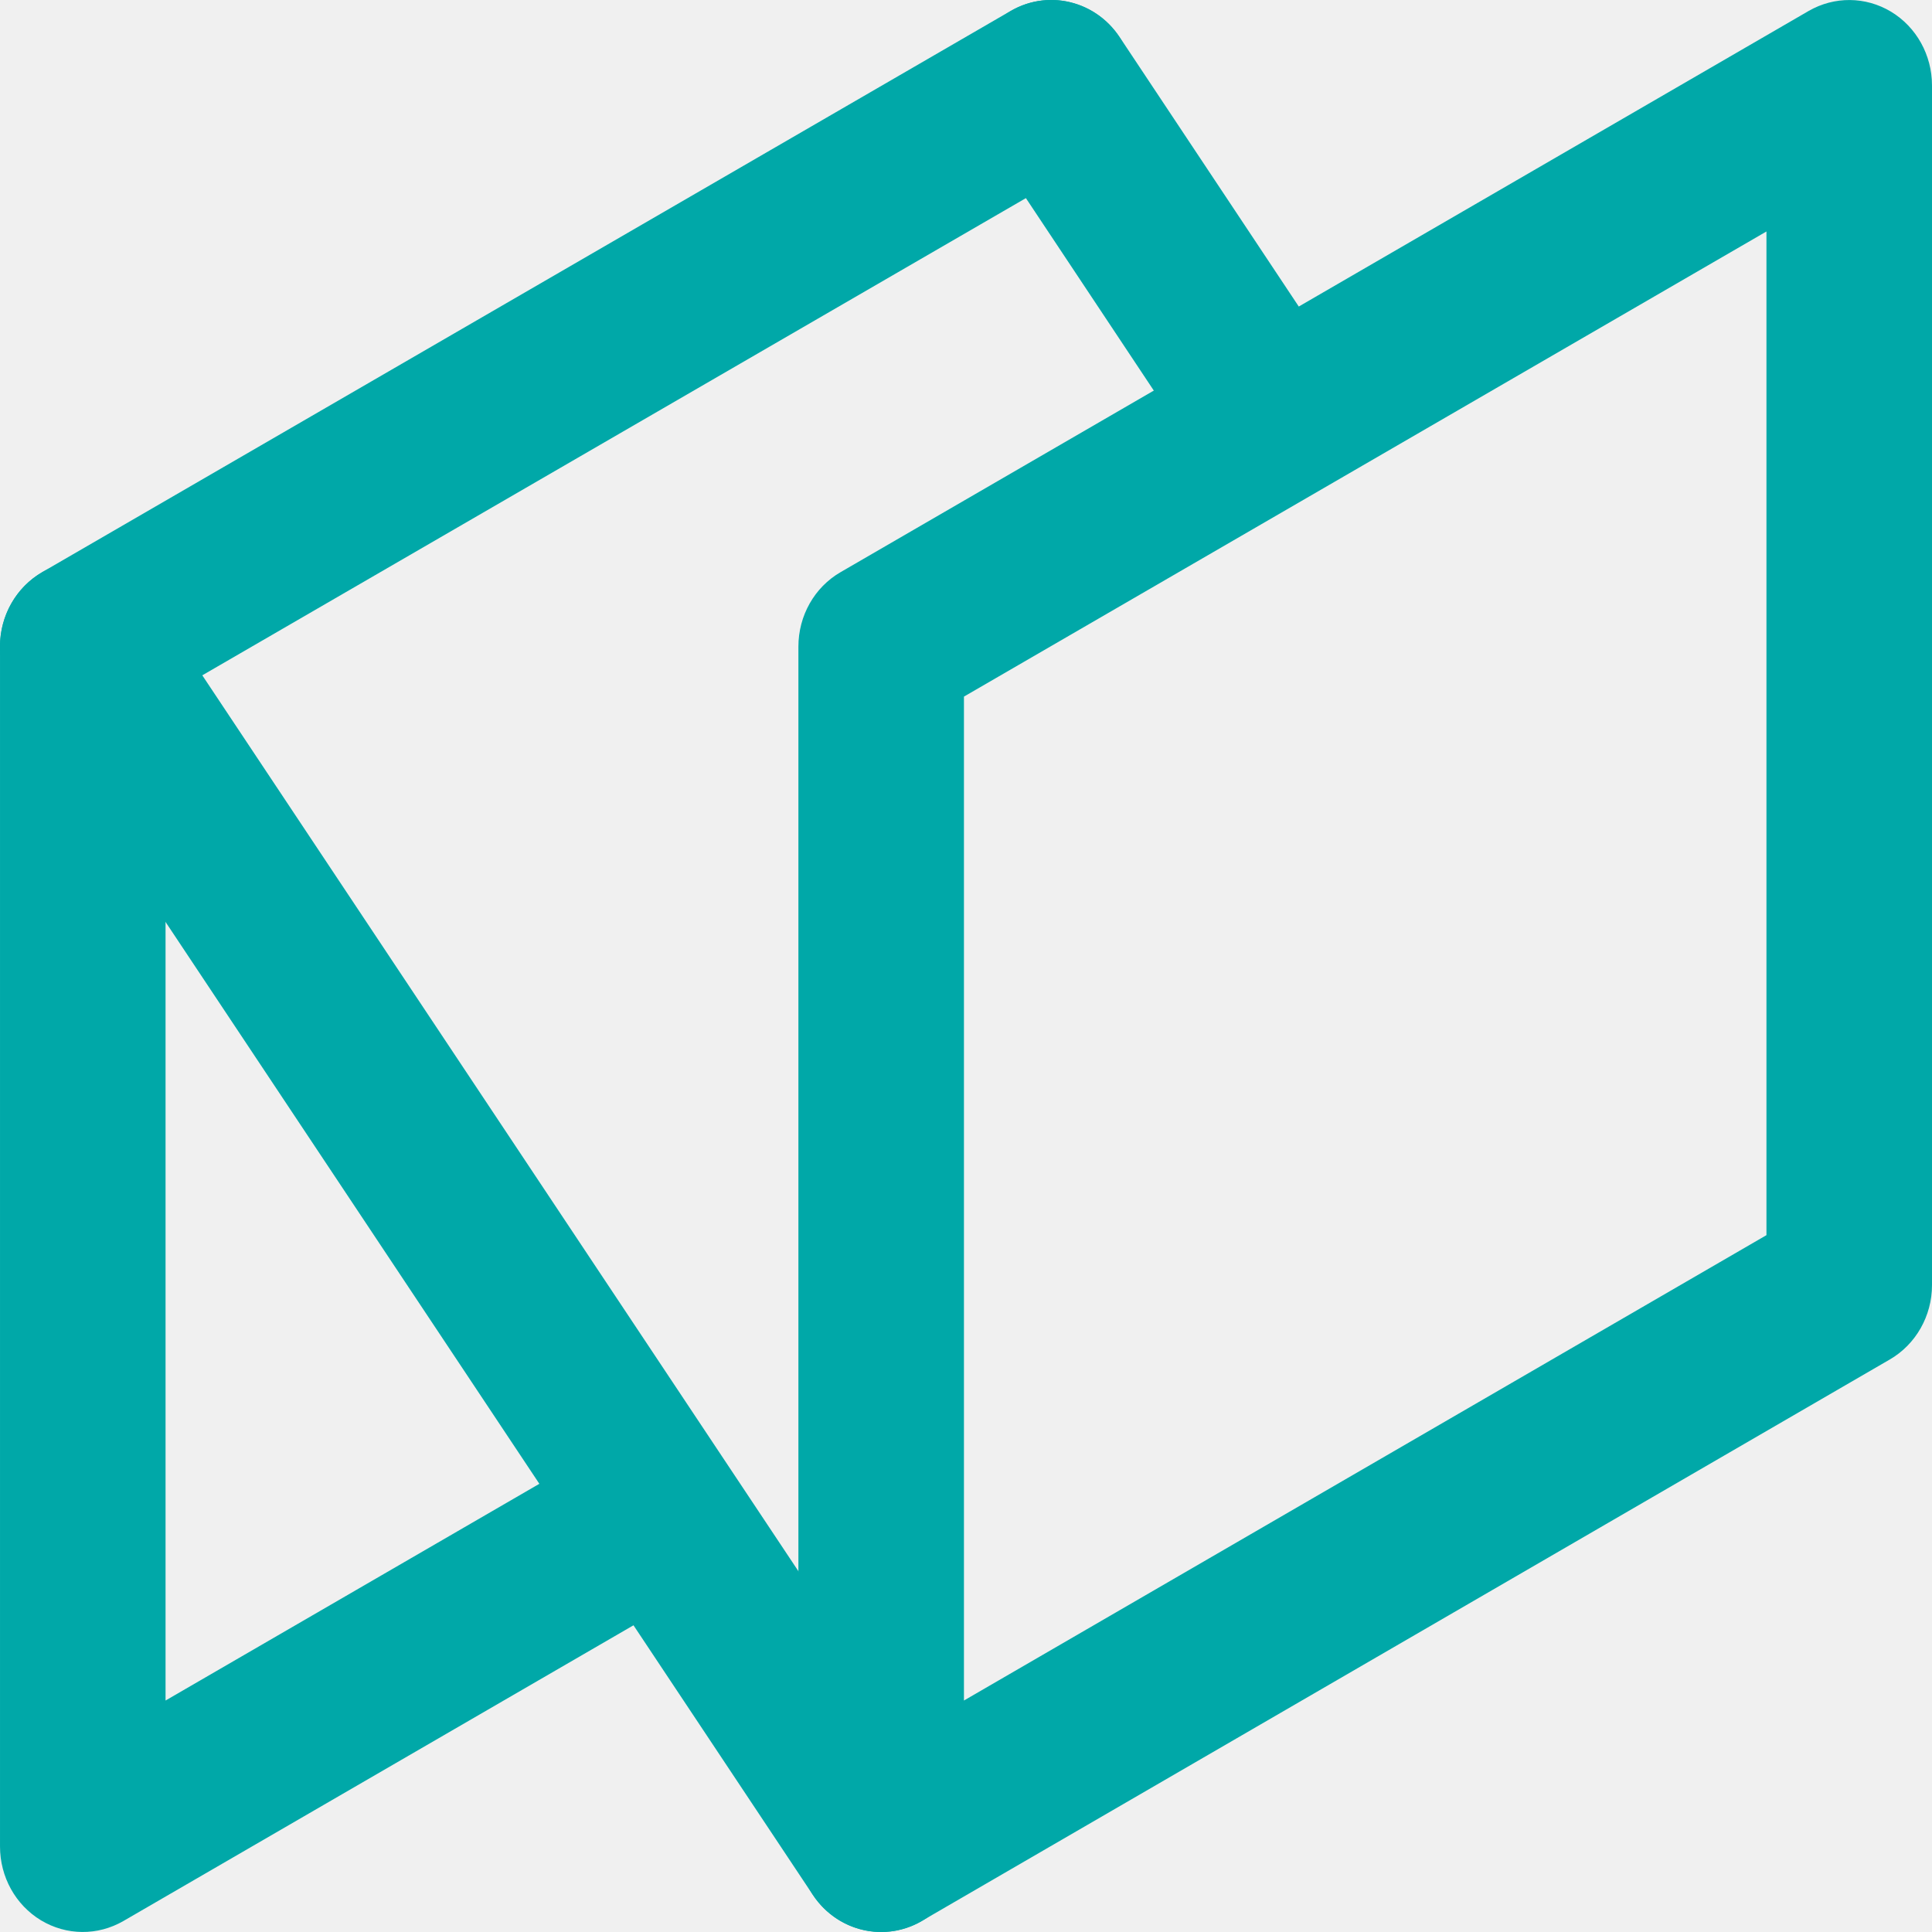
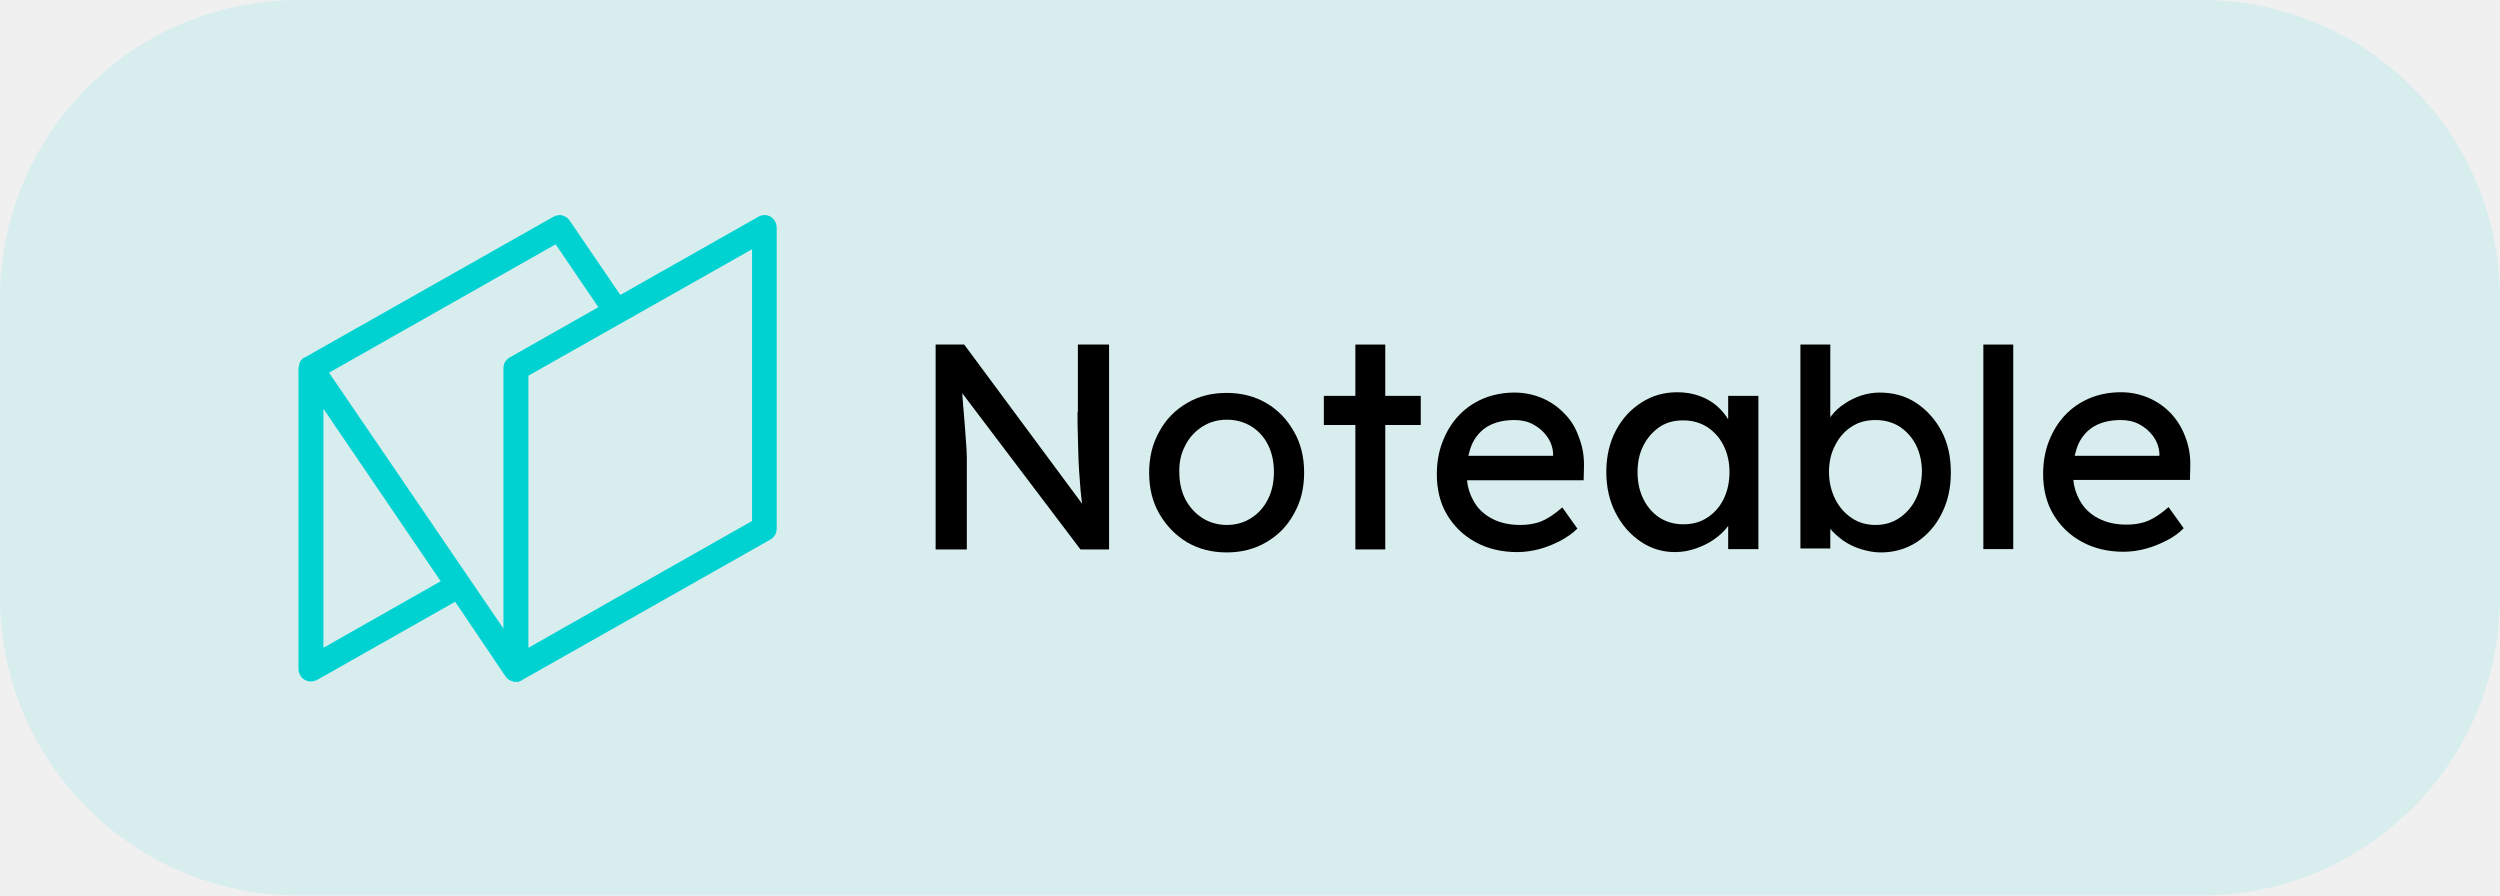
- <svg xmlns="http://www.w3.org/2000/svg" width="16" height="16" viewBox="0 0 16 16" fill="none">
-   <path fill-rule="evenodd" clip-rule="evenodd" d="M9.303 0.361C9.488 0.702 9.371 1.133 9.041 1.325L1.371 5.769V14.083L5.064 11.942C5.395 11.751 5.813 11.872 5.998 12.213C6.184 12.553 6.066 12.985 5.736 13.176L1.022 15.909C0.809 16.032 0.55 16.03 0.339 15.903C0.129 15.776 6.44151e-05 15.544 6.44151e-05 15.292V5.355C6.44151e-05 5.099 0.134 4.863 0.35 4.738L8.369 0.091C8.699 -0.101 9.117 0.02 9.303 0.361Z" fill="#00A8A8" />
-   <path fill-rule="evenodd" clip-rule="evenodd" d="M0.298 4.772C0.61 4.55 1.037 4.632 1.251 4.955L7.863 14.892C8.077 15.214 7.998 15.655 7.686 15.876C7.373 16.097 6.946 16.015 6.732 15.693L0.12 5.755C-0.094 5.433 -0.015 4.993 0.298 4.772Z" fill="#00A8A8" />
-   <path fill-rule="evenodd" clip-rule="evenodd" d="M8.32 0.124C8.632 -0.097 9.059 -0.015 9.273 0.308L11.072 3.014C11.286 3.337 11.206 3.777 10.894 3.998C10.582 4.219 10.155 4.137 9.941 3.815L8.142 1.108C7.928 0.786 8.007 0.345 8.32 0.124Z" fill="#00A8A8" />
-   <path fill-rule="evenodd" clip-rule="evenodd" d="M15.661 0.097C15.871 0.224 16 0.456 16 0.708V10.643C16 10.898 15.866 11.134 15.65 11.259L7.633 15.909C7.421 16.032 7.161 16.03 6.951 15.903C6.741 15.776 6.612 15.544 6.612 15.292V5.355C6.612 5.099 6.745 4.863 6.962 4.738L14.978 0.091C15.191 -0.032 15.45 -0.03 15.661 0.097ZM7.983 5.769V14.083L14.629 10.229V1.917L7.983 5.769Z" fill="#00A8A8" />
+ <svg xmlns="http://www.w3.org/2000/svg" width="67" height="24" viewBox="0 0 67 24" fill="none">
+   <rect x="-0.001" width="67" height="24" rx="8" fill="#00D2D2" fill-opacity="0.1" />
+   <g clip-path="url(#clip0_1_112)">
+     <path d="M33.939 10.804C33.622 10.618 33.27 10.53 32.874 10.53C32.478 10.53 32.117 10.618 31.809 10.804C31.492 10.991 31.245 11.239 31.069 11.567C30.885 11.887 30.797 12.259 30.797 12.667C30.797 13.084 30.885 13.448 31.069 13.767C31.254 14.086 31.501 14.344 31.809 14.53C32.126 14.716 32.478 14.805 32.874 14.805C33.27 14.805 33.622 14.716 33.939 14.53C34.256 14.344 34.502 14.095 34.678 13.767C34.863 13.448 34.951 13.075 34.951 12.667C34.951 12.25 34.863 11.887 34.678 11.567C34.493 11.239 34.247 10.982 33.939 10.804ZM33.983 13.377C33.877 13.59 33.728 13.758 33.534 13.882C33.34 14.007 33.12 14.069 32.883 14.069C32.645 14.069 32.416 14.007 32.222 13.882C32.029 13.758 31.879 13.59 31.765 13.377C31.659 13.164 31.606 12.925 31.606 12.658C31.598 12.392 31.65 12.153 31.765 11.94C31.87 11.727 32.029 11.558 32.222 11.434C32.416 11.31 32.636 11.248 32.883 11.248C33.129 11.248 33.34 11.31 33.534 11.425C33.728 11.55 33.877 11.709 33.983 11.922C34.089 12.135 34.141 12.374 34.141 12.649C34.141 12.925 34.089 13.164 33.983 13.377Z" fill="black" />
+     <path d="M28.878 11.035C28.878 11.266 28.878 11.487 28.887 11.7C28.895 11.913 28.895 12.117 28.904 12.312C28.913 12.508 28.922 12.694 28.939 12.871C28.948 13.049 28.966 13.208 28.983 13.368C28.992 13.412 28.992 13.457 29.001 13.501L25.841 9.234H25.075V14.725H25.911V12.445C25.911 12.401 25.911 12.348 25.911 12.277C25.911 12.215 25.903 12.135 25.903 12.037C25.894 11.94 25.885 11.816 25.876 11.665C25.867 11.514 25.85 11.319 25.832 11.097C25.815 10.938 25.806 10.751 25.788 10.538L28.957 14.725H29.723V9.234H28.887V11.035H28.878Z" fill="black" />
+     <path d="M37.125 9.234H36.324V10.609H35.479V11.39H36.324V14.725H37.125V11.39H38.076V10.609H37.125V9.234Z" fill="black" />
+     <path d="M58.699 12.508C58.708 12.224 58.664 11.958 58.567 11.709C58.479 11.47 58.347 11.257 58.18 11.079C58.013 10.902 57.81 10.76 57.581 10.662C57.353 10.565 57.106 10.512 56.842 10.512C56.543 10.512 56.261 10.565 56.006 10.671C55.751 10.778 55.531 10.929 55.346 11.124C55.161 11.319 55.02 11.55 54.914 11.816C54.809 12.082 54.756 12.374 54.756 12.703C54.756 13.111 54.844 13.474 55.029 13.785C55.214 14.095 55.469 14.344 55.795 14.521C56.12 14.698 56.49 14.787 56.913 14.787C57.106 14.787 57.3 14.761 57.502 14.707C57.705 14.654 57.89 14.574 58.066 14.486C58.242 14.397 58.4 14.282 58.523 14.157L58.118 13.59C57.916 13.767 57.731 13.891 57.555 13.962C57.379 14.033 57.194 14.06 56.992 14.06C56.71 14.06 56.455 14.007 56.235 13.891C56.015 13.776 55.847 13.616 55.733 13.403C55.645 13.244 55.584 13.066 55.566 12.862H58.691L58.699 12.508ZM57.881 12.215H55.601C55.628 12.1 55.663 11.984 55.707 11.887C55.803 11.683 55.953 11.523 56.138 11.416C56.332 11.31 56.569 11.257 56.842 11.257C57.018 11.257 57.185 11.292 57.335 11.372C57.485 11.452 57.608 11.558 57.705 11.691C57.802 11.825 57.863 11.984 57.872 12.153V12.215H57.881Z" fill="black" />
+     <path d="M53.955 9.234H53.154V14.716H53.955V9.234Z" fill="black" />
+     <path d="M46.315 11.239C46.236 11.106 46.13 10.982 46.007 10.875C45.875 10.76 45.716 10.671 45.54 10.609C45.364 10.547 45.17 10.512 44.959 10.512C44.598 10.512 44.282 10.6 43.991 10.787C43.7 10.973 43.472 11.221 43.304 11.541C43.137 11.86 43.049 12.232 43.049 12.641C43.049 13.049 43.128 13.412 43.296 13.741C43.463 14.069 43.683 14.317 43.965 14.512C44.237 14.698 44.546 14.796 44.889 14.796C45.083 14.796 45.276 14.761 45.452 14.698C45.628 14.636 45.795 14.557 45.945 14.45C46.095 14.344 46.218 14.228 46.315 14.095C46.315 14.095 46.315 14.095 46.315 14.086V14.716H47.125V10.609H46.315V11.239ZM46.192 13.377C46.086 13.59 45.936 13.758 45.752 13.873C45.567 13.998 45.347 14.051 45.109 14.051C44.871 14.051 44.66 13.989 44.475 13.873C44.29 13.749 44.15 13.59 44.044 13.377C43.938 13.164 43.886 12.924 43.886 12.649C43.886 12.383 43.938 12.144 44.044 11.94C44.15 11.727 44.299 11.567 44.475 11.443C44.66 11.319 44.871 11.266 45.109 11.266C45.355 11.266 45.567 11.328 45.752 11.443C45.936 11.567 46.086 11.727 46.192 11.94C46.297 12.153 46.35 12.383 46.35 12.649C46.35 12.924 46.297 13.164 46.192 13.377Z" fill="black" />
+     <path d="M51.35 10.796C51.068 10.609 50.742 10.521 50.373 10.521C50.205 10.521 50.047 10.547 49.88 10.6C49.721 10.654 49.572 10.725 49.431 10.822C49.29 10.911 49.184 11.017 49.096 11.124C49.079 11.142 49.061 11.168 49.052 11.186V9.234H48.251V14.698H49.052V14.175C49.149 14.29 49.263 14.388 49.396 14.486C49.536 14.583 49.695 14.663 49.871 14.716C50.047 14.77 50.223 14.805 50.399 14.805C50.76 14.805 51.077 14.716 51.367 14.53C51.649 14.344 51.878 14.086 52.036 13.767C52.203 13.439 52.283 13.075 52.283 12.658C52.283 12.25 52.203 11.878 52.036 11.558C51.86 11.23 51.631 10.982 51.35 10.796ZM51.341 13.377C51.235 13.59 51.086 13.758 50.901 13.882C50.716 14.007 50.505 14.069 50.267 14.069C50.021 14.069 49.809 14.007 49.624 13.882C49.44 13.758 49.29 13.59 49.184 13.377C49.079 13.164 49.017 12.924 49.017 12.649C49.017 12.383 49.07 12.144 49.184 11.931C49.29 11.718 49.44 11.55 49.624 11.434C49.809 11.31 50.029 11.257 50.267 11.257C50.514 11.257 50.725 11.319 50.91 11.434C51.094 11.558 51.244 11.718 51.35 11.931C51.455 12.144 51.508 12.383 51.508 12.649C51.499 12.924 51.447 13.164 51.341 13.377Z" fill="black" />
+     <path d="M41.931 11.088C41.764 10.911 41.562 10.769 41.333 10.671C41.104 10.574 40.857 10.521 40.593 10.521C40.294 10.521 40.012 10.574 39.757 10.68C39.502 10.787 39.282 10.937 39.097 11.133C38.912 11.328 38.771 11.558 38.666 11.825C38.56 12.091 38.507 12.383 38.507 12.711C38.507 13.12 38.595 13.483 38.78 13.794C38.965 14.104 39.22 14.352 39.546 14.53C39.871 14.707 40.241 14.796 40.664 14.796C40.857 14.796 41.051 14.769 41.253 14.716C41.456 14.663 41.641 14.583 41.817 14.494C41.993 14.397 42.151 14.29 42.274 14.166L41.87 13.598C41.667 13.776 41.482 13.9 41.306 13.971C41.13 14.042 40.945 14.069 40.743 14.069C40.461 14.069 40.206 14.015 39.986 13.9C39.766 13.785 39.599 13.625 39.484 13.412C39.396 13.253 39.335 13.075 39.317 12.871H42.442L42.45 12.525C42.459 12.241 42.415 11.975 42.318 11.727C42.23 11.47 42.107 11.266 41.931 11.088ZM41.632 12.215H39.352C39.378 12.1 39.414 11.984 39.458 11.887C39.554 11.683 39.704 11.523 39.889 11.416C40.083 11.31 40.32 11.257 40.593 11.257C40.769 11.257 40.937 11.292 41.086 11.372C41.236 11.452 41.359 11.558 41.456 11.691C41.553 11.825 41.614 11.984 41.623 12.153V12.215H41.632Z" fill="black" />
+     <path d="M20.657 5.81C20.551 5.748 20.428 5.748 20.322 5.81L16.625 7.904L15.27 5.917C15.261 5.908 15.252 5.899 15.252 5.89L15.243 5.881C15.235 5.864 15.217 5.855 15.208 5.846L15.199 5.837C15.191 5.828 15.173 5.819 15.155 5.81C15.147 5.81 15.147 5.802 15.138 5.802C15.129 5.793 15.111 5.793 15.102 5.784C15.094 5.784 15.085 5.775 15.076 5.775C15.067 5.775 15.059 5.775 15.041 5.766C15.032 5.766 15.014 5.766 15.006 5.766C14.997 5.766 14.988 5.766 14.979 5.766C14.962 5.766 14.953 5.766 14.935 5.775C14.927 5.775 14.927 5.775 14.918 5.775C14.9 5.775 14.891 5.784 14.874 5.793C14.865 5.793 14.865 5.793 14.856 5.802C14.847 5.802 14.838 5.81 14.83 5.81L8.167 9.58C8.158 9.58 8.158 9.589 8.149 9.589H8.14C8.123 9.598 8.105 9.616 8.096 9.625L8.087 9.634C8.078 9.642 8.07 9.66 8.061 9.669L8.052 9.678C8.043 9.696 8.034 9.713 8.026 9.731V9.74C8.017 9.758 8.017 9.767 8.017 9.784C8.017 9.793 8.017 9.793 8.017 9.802C7.999 9.838 7.999 9.855 7.999 9.873V17.927C7.999 18.043 8.061 18.158 8.167 18.22C8.219 18.247 8.281 18.264 8.334 18.264C8.387 18.264 8.448 18.247 8.501 18.22L12.198 16.127L13.545 18.122C13.545 18.122 13.545 18.122 13.553 18.131C13.553 18.14 13.562 18.14 13.562 18.149C13.571 18.158 13.571 18.158 13.58 18.167L13.589 18.176C13.597 18.185 13.597 18.185 13.606 18.193L13.615 18.202C13.624 18.211 13.633 18.211 13.641 18.22C13.641 18.22 13.65 18.22 13.65 18.229C13.65 18.229 13.65 18.229 13.659 18.229C13.668 18.238 13.677 18.238 13.685 18.238C13.694 18.238 13.694 18.238 13.703 18.247C13.712 18.247 13.721 18.256 13.729 18.256C13.738 18.256 13.738 18.256 13.747 18.264C13.756 18.264 13.765 18.264 13.773 18.273H13.782C13.8 18.273 13.809 18.273 13.826 18.273C13.826 18.273 13.826 18.273 13.835 18.273C13.844 18.273 13.861 18.273 13.87 18.273C13.879 18.273 13.879 18.273 13.888 18.273C13.897 18.273 13.905 18.273 13.914 18.264C13.923 18.264 13.923 18.264 13.932 18.256C13.941 18.256 13.95 18.247 13.958 18.247C13.967 18.247 13.967 18.238 13.976 18.238C13.976 18.238 13.985 18.238 13.985 18.229L20.648 14.459C20.753 14.397 20.815 14.29 20.815 14.166V6.103C20.815 5.979 20.753 5.873 20.657 5.81ZM8.668 17.36V10.955L11.811 15.577L8.668 17.36ZM13.659 9.58C13.553 9.642 13.492 9.749 13.492 9.873V16.845L8.818 9.988L14.891 6.547L16.036 8.232L13.659 9.58ZM20.155 13.962L14.161 17.36V10.068L20.155 6.68V13.962Z" fill="#00D2D2" />
+   </g>
+   <defs>
+     <clipPath id="clip0_1_112">
+       <rect width="51" height="13" fill="white" transform="translate(7.99927 5.5)" />
+     </clipPath>
+   </defs>
</svg>
